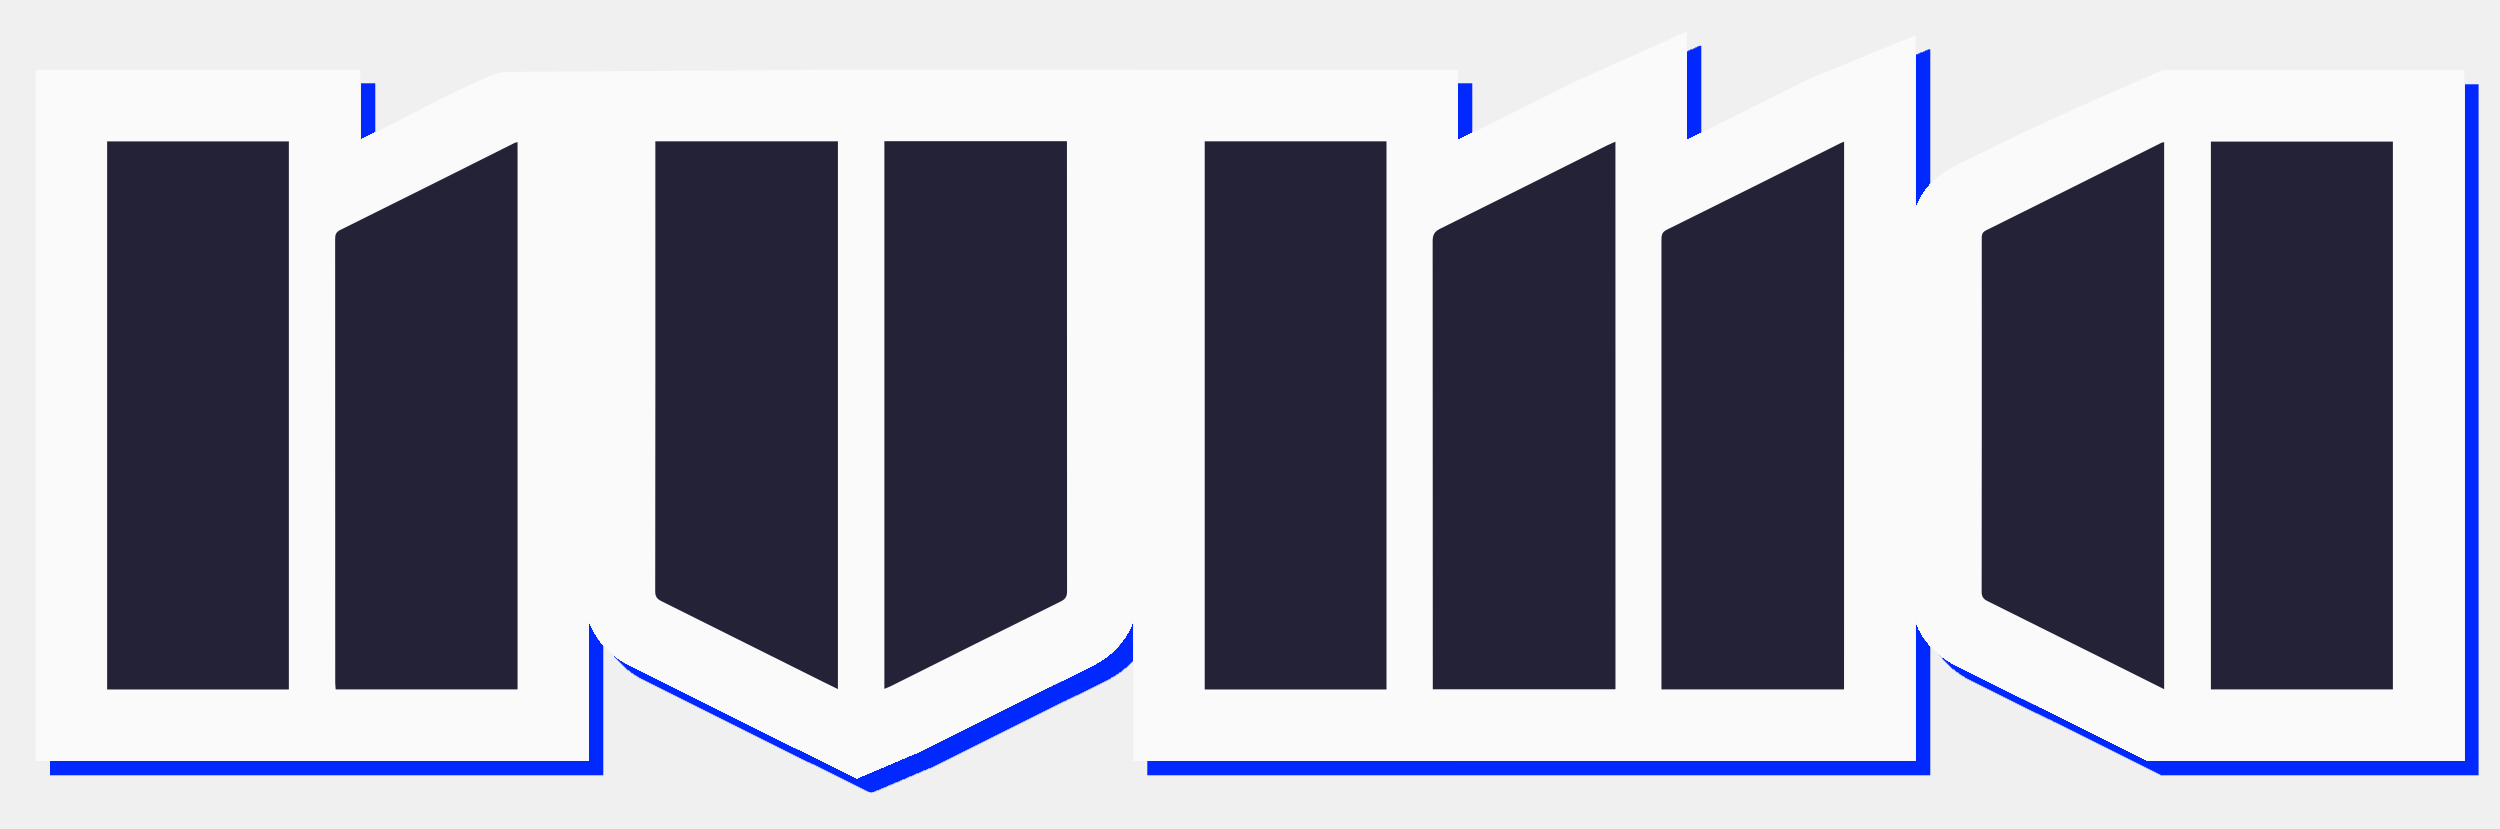
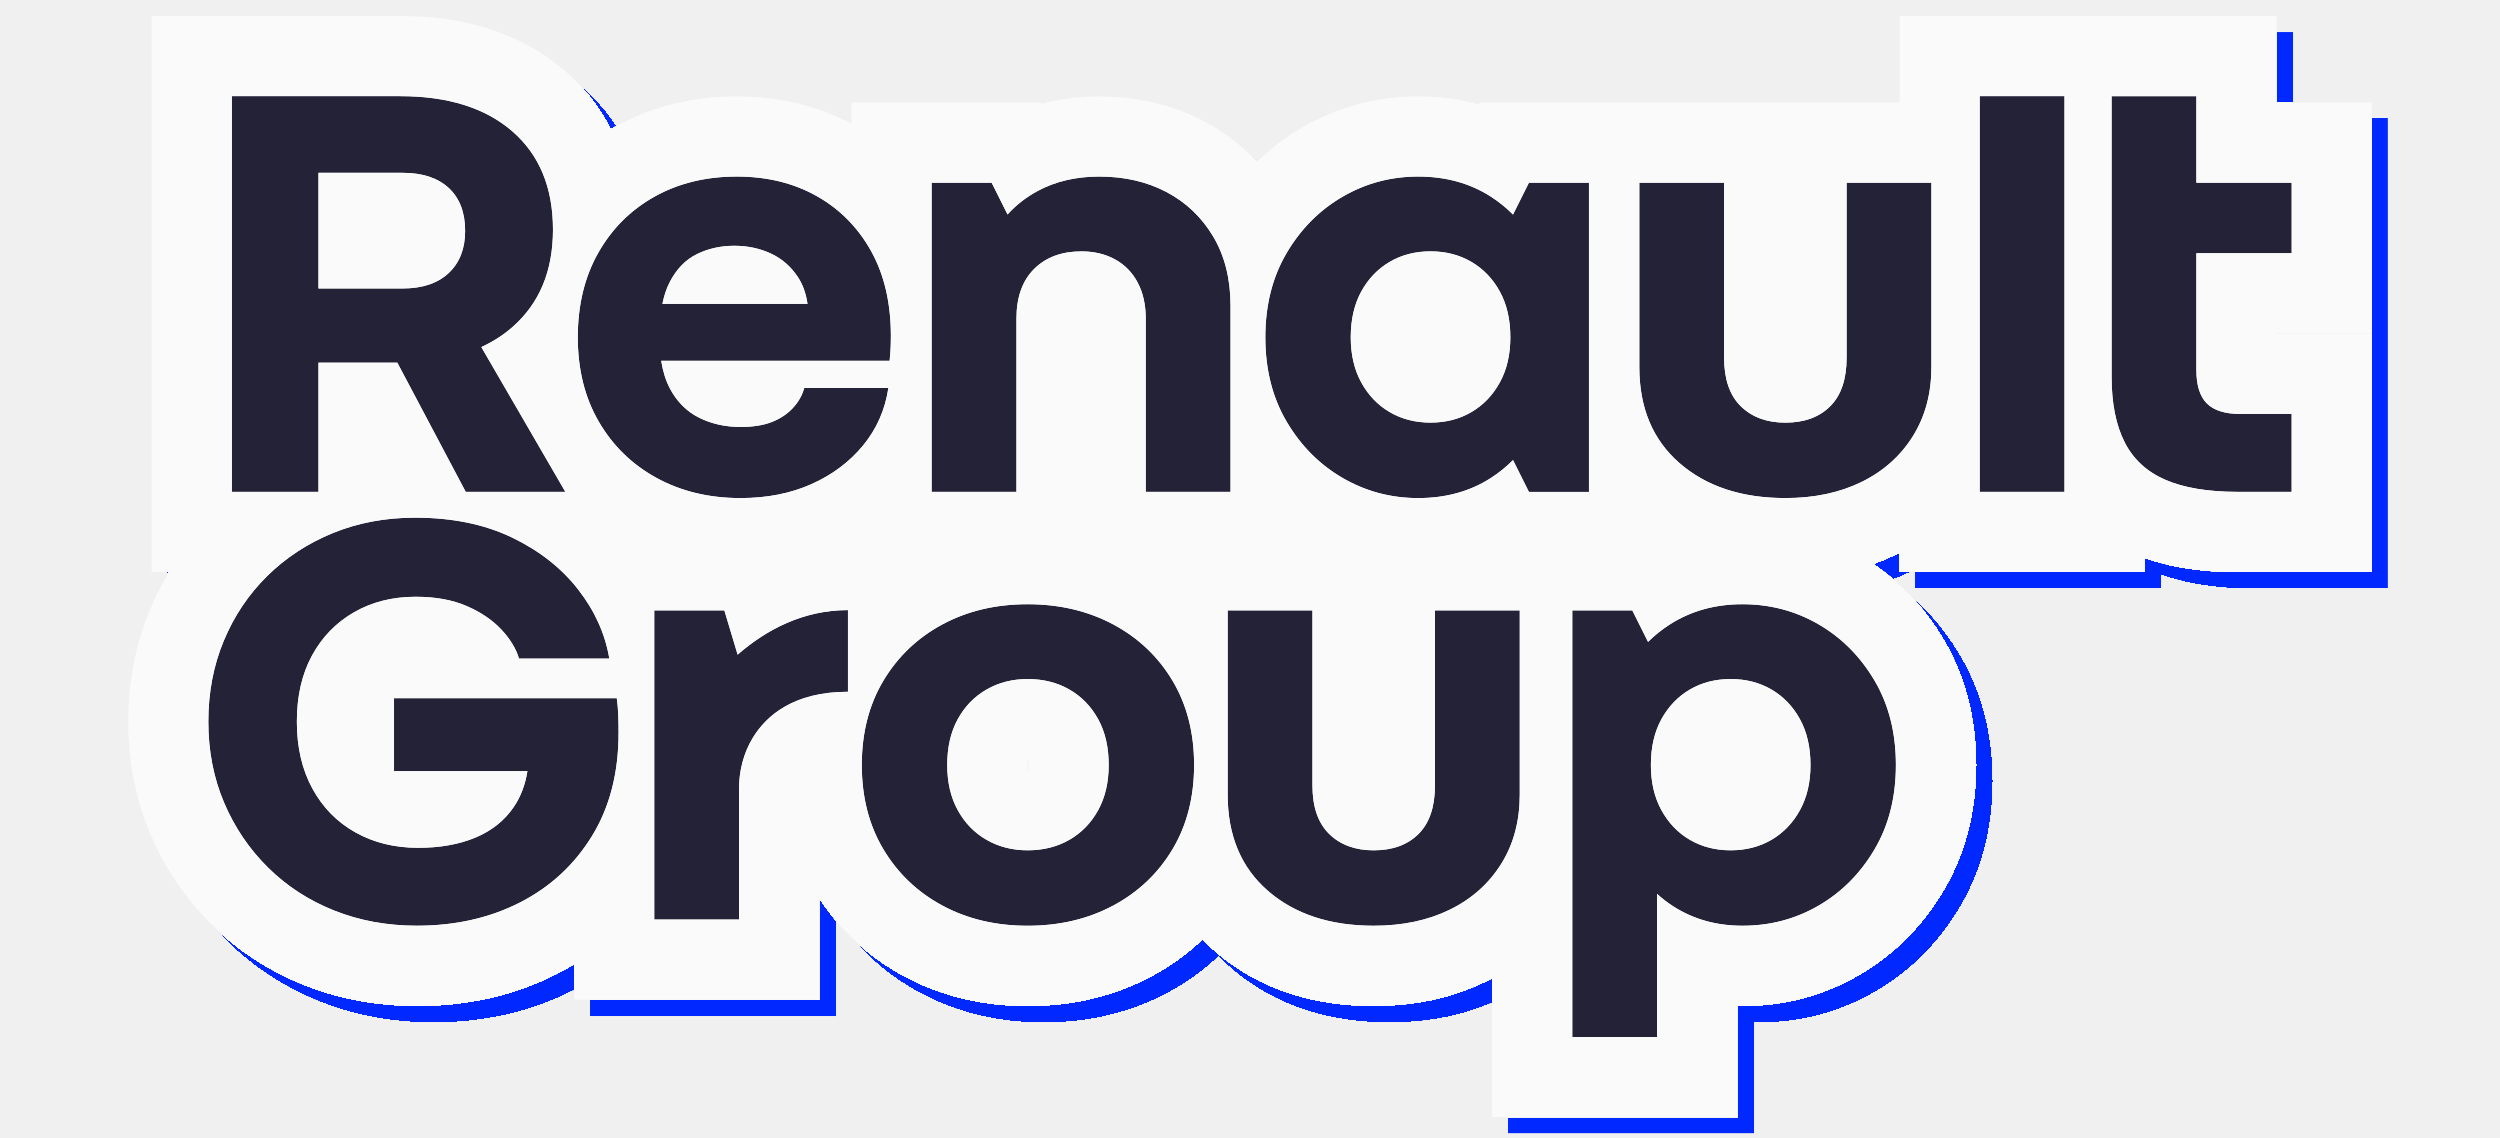
- <svg xmlns="http://www.w3.org/2000/svg" preserveAspectRatio="none" overflow="visible" style="display: block;" width="239.434" height="79.355" viewBox="0 0 239.434 79.355" fill="none">
+ <svg xmlns="http://www.w3.org/2000/svg" preserveAspectRatio="none" overflow="visible" style="display: block;" width="282.28" height="128.474" viewBox="0 0 282.28 128.474" fill="none">
  <g id="Client">
-     <g id="Union (Stroke)" filter="url(#filter0_d_4474_89742)">
-       <path d="M211.746 13.56V66.023H229.174V13.56H211.746ZM49.568 13.607C49.477 13.624 49.389 13.649 49.303 13.681C43.734 16.477 38.159 19.26 32.578 22.03C32.152 22.241 32.099 22.515 32.099 22.918C32.104 37.065 32.107 51.212 32.107 65.359C32.107 65.576 32.134 65.791 32.151 66.029H49.568V13.607ZM176.616 13.572C176.45 13.64 176.335 13.678 176.228 13.733C170.699 16.507 165.166 19.265 159.628 22.007C159.125 22.255 159.125 22.601 159.125 23.039V66.025H176.61L176.616 13.572ZM154.715 13.572C154.398 13.714 154.124 13.823 153.861 13.954C148.558 16.613 143.262 19.272 137.945 21.898C137.386 22.176 137.211 22.486 137.211 23.09C137.22 37.162 137.225 51.235 137.225 65.309V66.013H154.718L154.715 13.572ZM207.268 13.613C207.178 13.626 207.09 13.648 207.004 13.678C201.412 16.486 195.814 19.281 190.209 22.063C189.785 22.273 189.8 22.56 189.8 22.915C189.809 34.167 189.806 45.419 189.79 56.671C189.79 57.147 189.957 57.374 190.368 57.578C194.546 59.656 198.725 61.738 202.903 63.824L207.268 66.005V13.613ZM62.765 13.536L62.767 14.26C62.774 28.381 62.769 42.504 62.753 56.628C62.752 57.144 62.933 57.37 63.369 57.586C68.469 60.129 73.569 62.673 78.668 65.22C79.174 65.472 79.681 65.718 80.249 65.997V13.536H62.765ZM84.7 13.521V65.973C84.955 65.865 85.16 65.792 85.355 65.695C90.769 62.977 96.191 60.275 101.619 57.59C102.075 57.359 102.196 57.091 102.196 56.603C102.189 42.507 102.185 28.41 102.185 14.314V13.521H84.7ZM132.788 66.034V13.538H115.381V66.034H132.788ZM236.015 72.864H214.109H205.69L204.905 72.472L199.847 69.944C195.672 67.86 191.497 65.78 187.321 63.703C186.608 63.349 185.245 62.564 184.205 60.979C183.877 60.479 183.633 59.979 183.452 59.496L183.45 72.866H152.284V72.854H139.629V72.875H108.54V59.464C108.413 59.806 108.255 60.161 108.055 60.52C107.079 62.275 105.662 63.21 104.71 63.693L104.681 63.707L104.652 63.721C99.236 66.401 93.827 69.096 88.425 71.809L88.396 71.823C88.064 71.988 87.773 72.107 87.63 72.166C87.431 72.246 87.442 72.241 87.382 72.267L87.09 72.391L82.083 74.524L77.859 72.445L77.229 72.135C76.712 71.881 76.139 71.603 75.616 71.342L75.612 71.34C70.52 68.797 65.428 66.256 60.335 63.717C59.699 63.402 58.297 62.638 57.22 61.038C56.862 60.506 56.6 59.972 56.409 59.458V72.87H34.505V72.875H3.42V6.699H34.505V13.432C38.632 11.377 42.704 9.098 46.934 7.264C47.357 7.107 47.807 6.979 48.279 6.888L77.859 6.695V6.68H109.026V6.697H139.629V13.426C143.346 11.575 147.063 9.71 150.795 7.839L150.802 7.836C151.099 7.687 151.366 7.569 151.537 7.495C151.755 7.4 151.801 7.382 151.92 7.329L161.555 3.016V13.413C165.426 11.489 169.294 9.557 173.16 7.618C173.496 7.449 173.78 7.337 173.89 7.294C173.922 7.281 173.951 7.27 173.97 7.262C173.993 7.254 174.001 7.251 174.013 7.246C174.019 7.243 174.023 7.241 174.026 7.24L183.459 3.382L183.456 19.995C183.78 19.141 184.277 18.298 184.983 17.548C185.711 16.774 186.498 16.268 187.168 15.936L191.362 13.85C196.437 11.324 207.136 6.719 207.136 6.719H214.109H236.015V72.864ZM10.261 66.034H27.664V13.54H10.261V66.034Z" fill="#FAFAFA" />
+     <g id="Vector" filter="url(#filter0_d_4474_89957)">
+       <mask id="path-1-outside-1_4474_89957" maskUnits="userSpaceOnUse" x="13.523" y="0.857" width="255" height="126" fill="black">
+         <rect fill="white" x="13.523" y="0.857" width="255" height="126" />
+         <path d="M35.958 40.946H44.861L52.585 55.535H63.835L54.349 39.188C55.653 38.587 56.826 37.84 57.861 36.932C60.912 34.257 62.438 30.591 62.438 25.937C62.438 21.19 60.912 17.491 57.861 14.837C54.809 12.184 50.583 10.857 45.181 10.857H26.177V55.535H35.958V40.946ZM45.46 19.515C47.696 19.515 49.431 20.084 50.666 21.226C51.899 22.366 52.518 23.984 52.518 26.078C52.518 28.078 51.901 29.662 50.666 30.825C49.431 31.989 47.696 32.571 45.46 32.571H35.958V19.515H45.46ZM100.31 43.809H90.808C90.575 44.647 90.145 45.404 89.516 46.079C88.887 46.753 88.095 47.277 87.142 47.651C86.186 48.025 85.01 48.208 83.614 48.208C81.89 48.208 80.331 47.858 78.932 47.16C77.535 46.462 76.441 45.369 75.649 43.878C75.177 42.989 74.848 41.939 74.657 40.736H100.451C100.496 40.271 100.591 39.416 100.591 37.944C100.591 34.221 99.846 31.022 98.356 28.345C96.863 25.67 94.816 23.598 92.207 22.133C89.597 20.666 86.593 19.934 83.194 19.934C79.702 19.934 76.603 20.692 73.902 22.204C71.201 23.717 69.081 25.834 67.544 28.557C66.006 31.28 65.239 34.457 65.239 38.087C65.239 41.717 66.03 44.895 67.615 47.617C69.198 50.34 71.377 52.458 74.147 53.97C76.917 55.483 80.073 56.24 83.614 56.24C86.593 56.24 89.261 55.716 91.614 54.668C93.964 53.62 95.91 52.167 97.447 50.304C98.982 48.439 99.936 46.276 100.31 43.809ZM78.686 28.695C79.966 28.066 81.375 27.752 82.913 27.752C84.403 27.752 85.778 28.043 87.034 28.624C88.293 29.207 89.316 30.103 90.11 31.311C90.656 32.144 91.008 33.147 91.178 34.312H74.793C74.984 33.373 75.256 32.559 75.613 31.868C76.381 30.382 77.403 29.324 78.686 28.695ZM114.764 55.537H105.192V20.632H111.97L113.765 24.22C114.714 23.157 115.858 22.262 117.209 21.54C119.212 20.47 121.517 19.934 124.127 19.934C126.969 19.934 129.496 20.518 131.708 21.68C133.92 22.845 135.68 24.52 136.984 26.706C138.288 28.895 138.941 31.501 138.941 34.526V55.54H129.37V35.993C129.37 34.412 129.067 33.049 128.461 31.911C127.856 30.77 127.005 29.898 125.911 29.293C124.816 28.688 123.546 28.386 122.104 28.386C119.868 28.386 118.087 29.048 116.759 30.375C115.431 31.701 114.768 33.576 114.768 35.993V55.537H114.764ZM179.412 20.632H172.634L170.837 24.227C170.079 23.462 169.247 22.788 168.339 22.204C165.986 20.692 163.249 19.934 160.129 19.934C157.054 19.934 154.212 20.692 151.604 22.204C148.996 23.717 146.889 25.834 145.282 28.557C143.675 31.28 142.872 34.457 142.872 38.087C142.872 41.717 143.675 44.895 145.282 47.617C146.889 50.34 148.996 52.458 151.604 53.97C154.212 55.483 157.054 56.24 160.129 56.24C163.249 56.24 165.986 55.485 168.339 53.97C169.247 53.386 170.079 52.712 170.837 51.948L172.634 55.542H179.412V20.632ZM166.136 46.531C164.784 47.322 163.247 47.718 161.526 47.718C159.802 47.718 158.265 47.322 156.915 46.531C155.564 45.74 154.493 44.623 153.702 43.18C152.91 41.739 152.515 40.038 152.515 38.085C152.515 36.084 152.91 34.362 153.702 32.918C154.493 31.477 155.564 30.36 156.915 29.567C158.265 28.776 159.802 28.381 161.526 28.381C163.249 28.381 164.784 28.776 166.136 29.567C167.485 30.358 168.558 31.475 169.349 32.918C170.141 34.362 170.537 36.084 170.537 38.085C170.537 40.04 170.141 41.739 169.349 43.18C168.558 44.623 167.488 45.74 166.136 46.531ZM208.507 20.632H218.078V41.436C218.078 44.416 217.38 47.022 215.983 49.256C214.586 51.49 212.653 53.213 210.183 54.423C207.713 55.633 204.848 56.238 201.589 56.238C196.652 56.238 192.669 54.923 189.641 52.293C186.613 49.663 185.1 46.045 185.1 41.439V20.635H194.671V40.391C194.671 42.81 195.3 44.638 196.557 45.871C197.815 47.105 199.491 47.722 201.587 47.722C203.727 47.722 205.418 47.105 206.652 45.871C207.887 44.64 208.505 42.81 208.505 40.391V20.632H208.507ZM223.533 10.857H233.104V55.535H223.533V10.857ZM69.808 80.755C69.832 81.429 69.844 82.094 69.844 82.744C69.844 87.258 68.843 91.145 66.841 94.401C64.838 97.659 62.125 100.16 58.702 101.907C55.279 103.652 51.4 104.524 47.069 104.524C43.715 104.524 40.606 103.953 37.741 102.814C34.875 101.673 32.384 100.056 30.265 97.962C28.146 95.868 26.491 93.424 25.304 90.633C24.117 87.841 23.523 84.792 23.523 81.489C23.523 78.185 24.105 75.136 25.271 72.344C26.434 69.553 28.065 67.121 30.162 65.048C32.258 62.978 34.727 61.361 37.569 60.196C40.411 59.034 43.507 58.45 46.861 58.45C51.055 58.45 54.697 59.196 57.796 60.685C60.893 62.173 63.386 64.129 65.272 66.549C67.158 68.969 68.335 71.575 68.8 74.367H58.6C58.273 73.249 57.61 72.156 56.609 71.084C55.608 70.015 54.304 69.129 52.697 68.431C51.09 67.733 49.169 67.383 46.933 67.383C44.325 67.383 42.008 67.966 39.982 69.129C37.955 70.293 36.372 71.92 35.23 74.016C34.089 76.11 33.519 78.602 33.519 81.486C33.519 84.373 34.101 86.886 35.266 89.025C36.43 91.166 38.048 92.819 40.122 93.982C42.194 95.146 44.559 95.728 47.214 95.728C49.681 95.728 51.837 95.344 53.677 94.575C55.517 93.808 56.962 92.655 58.008 91.119C58.788 89.975 59.303 88.625 59.553 87.07H44.489V78.833H69.642C69.728 79.442 69.785 80.081 69.808 80.755ZM125.675 70.493C122.833 68.981 119.62 68.224 116.032 68.224C112.444 68.224 109.243 68.981 106.425 70.493C103.607 72.006 101.383 74.124 99.752 76.846C98.122 79.569 97.307 82.746 97.307 86.376C97.307 90.006 98.122 93.184 99.752 95.906C101.383 98.629 103.607 100.746 106.425 102.259C109.243 103.771 112.444 104.529 116.032 104.529C119.617 104.529 122.833 103.774 125.675 102.259C128.516 100.746 130.75 98.629 132.383 95.906C134.013 93.184 134.829 90.006 134.829 86.376C134.829 82.746 134.013 79.569 132.383 76.846C130.752 74.124 128.516 72.006 125.675 70.493ZM123.999 91.471C123.207 92.915 122.123 94.032 120.749 94.823C119.374 95.613 117.803 96.009 116.034 96.009C114.311 96.009 112.761 95.613 111.388 94.823C110.013 94.032 108.93 92.915 108.139 91.471C107.347 90.03 106.952 88.329 106.952 86.376C106.952 84.375 107.347 82.653 108.139 81.21C108.93 79.769 110.013 78.652 111.388 77.858C112.761 77.068 114.311 76.672 116.034 76.672C117.803 76.672 119.376 77.068 120.749 77.858C122.123 78.649 123.205 79.766 123.999 81.21C124.79 82.653 125.186 84.375 125.186 86.376C125.186 88.329 124.79 90.03 123.999 91.471ZM162.026 68.921H171.598V89.725C171.598 92.705 170.899 95.311 169.502 97.545C168.105 99.779 166.172 101.502 163.702 102.712C161.232 103.922 158.369 104.527 155.108 104.527C150.171 104.527 146.188 103.212 143.16 100.582C140.133 97.953 138.619 94.334 138.619 89.728V68.924H148.19V88.68C148.19 91.1 148.82 92.927 150.076 94.16C151.335 95.394 153.011 96.011 155.106 96.011C157.247 96.011 158.937 95.394 160.172 94.16C161.407 92.927 162.024 91.1 162.024 88.68V68.921H162.026ZM205.337 70.493C202.726 68.981 199.863 68.224 196.743 68.224C193.667 68.224 190.943 68.981 188.568 70.493C187.667 71.067 186.84 71.73 186.084 72.478L184.306 68.921H177.529V117.091H187.1V100.925C187.662 101.442 188.268 101.911 188.916 102.328C191.198 103.793 193.808 104.527 196.743 104.527C199.863 104.527 202.726 103.772 205.337 102.257C207.944 100.744 210.052 98.626 211.658 95.904C213.265 93.181 214.069 90.004 214.069 86.374C214.069 82.744 213.265 79.566 211.658 76.844C210.052 74.124 207.944 72.006 205.337 70.493ZM203.239 91.471C202.447 92.915 201.375 94.032 200.025 94.823C198.674 95.613 197.136 96.009 195.415 96.009C193.691 96.009 192.154 95.613 190.804 94.823C189.453 94.032 188.382 92.915 187.591 91.471C186.799 90.03 186.404 88.329 186.404 86.376C186.404 84.375 186.799 82.653 187.591 81.21C188.382 79.769 189.453 78.652 190.804 77.858C192.156 77.068 193.691 76.672 195.415 76.672C197.138 76.672 198.674 77.068 200.025 77.858C201.377 78.649 202.447 79.766 203.239 81.21C204.03 82.653 204.426 84.375 204.426 86.376C204.428 88.329 204.03 90.03 203.239 91.471ZM83.287 73.916C86.539 71.094 90.691 68.888 95.745 68.888V78.111C89.604 78.111 86.529 80.795 84.989 83.327C83.936 85.061 83.444 87.079 83.444 89.106V103.826H73.873V68.921H81.788L83.287 73.916ZM258.754 46.741V55.537H252.675C249.321 55.537 246.597 55.085 244.501 54.177C242.406 53.27 240.868 51.85 239.891 49.918C238.913 47.987 238.425 45.533 238.425 42.553V28.59V23.076V10.859H247.996V20.632H258.757V28.59H247.996V41.784C247.996 43.506 248.392 44.764 249.183 45.554C249.974 46.345 251.233 46.741 252.957 46.741H258.754Z" />
+       </mask>
+       <path d="M35.958 40.946H44.861L52.585 55.535H63.835L54.349 39.188C55.653 38.587 56.826 37.84 57.861 36.932C60.912 34.257 62.438 30.591 62.438 25.937C62.438 21.19 60.912 17.491 57.861 14.837C54.809 12.184 50.583 10.857 45.181 10.857H26.177V55.535H35.958V40.946ZM45.46 19.515C47.696 19.515 49.431 20.084 50.666 21.226C51.899 22.366 52.518 23.984 52.518 26.078C52.518 28.078 51.901 29.662 50.666 30.825C49.431 31.989 47.696 32.571 45.46 32.571H35.958V19.515H45.46ZM100.31 43.809H90.808C90.575 44.647 90.145 45.404 89.516 46.079C88.887 46.753 88.095 47.277 87.142 47.651C86.186 48.025 85.01 48.208 83.614 48.208C81.89 48.208 80.331 47.858 78.932 47.16C77.535 46.462 76.441 45.369 75.649 43.878C75.177 42.989 74.848 41.939 74.657 40.736H100.451C100.496 40.271 100.591 39.416 100.591 37.944C100.591 34.221 99.846 31.022 98.356 28.345C96.863 25.67 94.816 23.598 92.207 22.133C89.597 20.666 86.593 19.934 83.194 19.934C79.702 19.934 76.603 20.692 73.902 22.204C71.201 23.717 69.081 25.834 67.544 28.557C66.006 31.28 65.239 34.457 65.239 38.087C65.239 41.717 66.03 44.895 67.615 47.617C69.198 50.34 71.377 52.458 74.147 53.97C76.917 55.483 80.073 56.24 83.614 56.24C86.593 56.24 89.261 55.716 91.614 54.668C93.964 53.62 95.91 52.167 97.447 50.304C98.982 48.439 99.936 46.276 100.31 43.809ZM78.686 28.695C79.966 28.066 81.375 27.752 82.913 27.752C84.403 27.752 85.778 28.043 87.034 28.624C88.293 29.207 89.316 30.103 90.11 31.311C90.656 32.144 91.008 33.147 91.178 34.312H74.793C74.984 33.373 75.256 32.559 75.613 31.868C76.381 30.382 77.403 29.324 78.686 28.695ZM114.764 55.537H105.192V20.632H111.97L113.765 24.22C114.714 23.157 115.858 22.262 117.209 21.54C119.212 20.47 121.517 19.934 124.127 19.934C126.969 19.934 129.496 20.518 131.708 21.68C133.92 22.845 135.68 24.52 136.984 26.706C138.288 28.895 138.941 31.501 138.941 34.526V55.54H129.37V35.993C129.37 34.412 129.067 33.049 128.461 31.911C127.856 30.77 127.005 29.898 125.911 29.293C124.816 28.688 123.546 28.386 122.104 28.386C119.868 28.386 118.087 29.048 116.759 30.375C115.431 31.701 114.768 33.576 114.768 35.993V55.537H114.764ZM179.412 20.632H172.634L170.837 24.227C170.079 23.462 169.247 22.788 168.339 22.204C165.986 20.692 163.249 19.934 160.129 19.934C157.054 19.934 154.212 20.692 151.604 22.204C148.996 23.717 146.889 25.834 145.282 28.557C143.675 31.28 142.872 34.457 142.872 38.087C142.872 41.717 143.675 44.895 145.282 47.617C146.889 50.34 148.996 52.458 151.604 53.97C154.212 55.483 157.054 56.24 160.129 56.24C163.249 56.24 165.986 55.485 168.339 53.97C169.247 53.386 170.079 52.712 170.837 51.948L172.634 55.542H179.412V20.632ZM166.136 46.531C164.784 47.322 163.247 47.718 161.526 47.718C159.802 47.718 158.265 47.322 156.915 46.531C155.564 45.74 154.493 44.623 153.702 43.18C152.91 41.739 152.515 40.038 152.515 38.085C152.515 36.084 152.91 34.362 153.702 32.918C154.493 31.477 155.564 30.36 156.915 29.567C158.265 28.776 159.802 28.381 161.526 28.381C163.249 28.381 164.784 28.776 166.136 29.567C167.485 30.358 168.558 31.475 169.349 32.918C170.141 34.362 170.537 36.084 170.537 38.085C170.537 40.04 170.141 41.739 169.349 43.18C168.558 44.623 167.488 45.74 166.136 46.531ZM208.507 20.632H218.078V41.436C218.078 44.416 217.38 47.022 215.983 49.256C214.586 51.49 212.653 53.213 210.183 54.423C207.713 55.633 204.848 56.238 201.589 56.238C196.652 56.238 192.669 54.923 189.641 52.293C186.613 49.663 185.1 46.045 185.1 41.439V20.635H194.671V40.391C194.671 42.81 195.3 44.638 196.557 45.871C197.815 47.105 199.491 47.722 201.587 47.722C203.727 47.722 205.418 47.105 206.652 45.871C207.887 44.64 208.505 42.81 208.505 40.391V20.632H208.507ZM223.533 10.857H233.104V55.535H223.533V10.857ZM69.808 80.755C69.832 81.429 69.844 82.094 69.844 82.744C69.844 87.258 68.843 91.145 66.841 94.401C64.838 97.659 62.125 100.16 58.702 101.907C55.279 103.652 51.4 104.524 47.069 104.524C43.715 104.524 40.606 103.953 37.741 102.814C34.875 101.673 32.384 100.056 30.265 97.962C28.146 95.868 26.491 93.424 25.304 90.633C24.117 87.841 23.523 84.792 23.523 81.489C23.523 78.185 24.105 75.136 25.271 72.344C26.434 69.553 28.065 67.121 30.162 65.048C32.258 62.978 34.727 61.361 37.569 60.196C40.411 59.034 43.507 58.45 46.861 58.45C51.055 58.45 54.697 59.196 57.796 60.685C60.893 62.173 63.386 64.129 65.272 66.549C67.158 68.969 68.335 71.575 68.8 74.367H58.6C58.273 73.249 57.61 72.156 56.609 71.084C55.608 70.015 54.304 69.129 52.697 68.431C51.09 67.733 49.169 67.383 46.933 67.383C44.325 67.383 42.008 67.966 39.982 69.129C37.955 70.293 36.372 71.92 35.23 74.016C34.089 76.11 33.519 78.602 33.519 81.486C33.519 84.373 34.101 86.886 35.266 89.025C36.43 91.166 38.048 92.819 40.122 93.982C42.194 95.146 44.559 95.728 47.214 95.728C49.681 95.728 51.837 95.344 53.677 94.575C55.517 93.808 56.962 92.655 58.008 91.119C58.788 89.975 59.303 88.625 59.553 87.07H44.489V78.833H69.642C69.728 79.442 69.785 80.081 69.808 80.755ZM125.675 70.493C122.833 68.981 119.62 68.224 116.032 68.224C112.444 68.224 109.243 68.981 106.425 70.493C103.607 72.006 101.383 74.124 99.752 76.846C98.122 79.569 97.307 82.746 97.307 86.376C97.307 90.006 98.122 93.184 99.752 95.906C101.383 98.629 103.607 100.746 106.425 102.259C109.243 103.771 112.444 104.529 116.032 104.529C119.617 104.529 122.833 103.774 125.675 102.259C128.516 100.746 130.75 98.629 132.383 95.906C134.013 93.184 134.829 90.006 134.829 86.376C134.829 82.746 134.013 79.569 132.383 76.846C130.752 74.124 128.516 72.006 125.675 70.493ZM123.999 91.471C123.207 92.915 122.123 94.032 120.749 94.823C119.374 95.613 117.803 96.009 116.034 96.009C114.311 96.009 112.761 95.613 111.388 94.823C110.013 94.032 108.93 92.915 108.139 91.471C107.347 90.03 106.952 88.329 106.952 86.376C106.952 84.375 107.347 82.653 108.139 81.21C108.93 79.769 110.013 78.652 111.388 77.858C112.761 77.068 114.311 76.672 116.034 76.672C117.803 76.672 119.376 77.068 120.749 77.858C122.123 78.649 123.205 79.766 123.999 81.21C124.79 82.653 125.186 84.375 125.186 86.376C125.186 88.329 124.79 90.03 123.999 91.471ZM162.026 68.921H171.598V89.725C171.598 92.705 170.899 95.311 169.502 97.545C168.105 99.779 166.172 101.502 163.702 102.712C161.232 103.922 158.369 104.527 155.108 104.527C150.171 104.527 146.188 103.212 143.16 100.582C140.133 97.953 138.619 94.334 138.619 89.728V68.924H148.19V88.68C148.19 91.1 148.82 92.927 150.076 94.16C151.335 95.394 153.011 96.011 155.106 96.011C157.247 96.011 158.937 95.394 160.172 94.16C161.407 92.927 162.024 91.1 162.024 88.68V68.921H162.026ZM205.337 70.493C202.726 68.981 199.863 68.224 196.743 68.224C193.667 68.224 190.943 68.981 188.568 70.493C187.667 71.067 186.84 71.73 186.084 72.478L184.306 68.921H177.529V117.091H187.1V100.925C187.662 101.442 188.268 101.911 188.916 102.328C191.198 103.793 193.808 104.527 196.743 104.527C199.863 104.527 202.726 103.772 205.337 102.257C207.944 100.744 210.052 98.626 211.658 95.904C213.265 93.181 214.069 90.004 214.069 86.374C214.069 82.744 213.265 79.566 211.658 76.844C210.052 74.124 207.944 72.006 205.337 70.493ZM203.239 91.471C202.447 92.915 201.375 94.032 200.025 94.823C198.674 95.613 197.136 96.009 195.415 96.009C193.691 96.009 192.154 95.613 190.804 94.823C189.453 94.032 188.382 92.915 187.591 91.471C186.799 90.03 186.404 88.329 186.404 86.376C186.404 84.375 186.799 82.653 187.591 81.21C188.382 79.769 189.453 78.652 190.804 77.858C192.156 77.068 193.691 76.672 195.415 76.672C197.138 76.672 198.674 77.068 200.025 77.858C201.377 78.649 202.447 79.766 203.239 81.21C204.03 82.653 204.426 84.375 204.426 86.376C204.428 88.329 204.03 90.03 203.239 91.471ZM83.287 73.916C86.539 71.094 90.691 68.888 95.745 68.888V78.111C89.604 78.111 86.529 80.795 84.989 83.327C83.936 85.061 83.444 87.079 83.444 89.106V103.826H73.873V68.921H81.788L83.287 73.916ZM258.754 46.741V55.537H252.675C249.321 55.537 246.597 55.085 244.501 54.177C242.406 53.27 240.868 51.85 239.891 49.918C238.913 47.987 238.425 45.533 238.425 42.553V28.59V23.076V10.859H247.996V20.632H258.757V28.59H247.996V41.784C247.996 43.506 248.392 44.764 249.183 45.554C249.974 46.345 251.233 46.741 252.957 46.741H258.754Z" fill="#242237" />
+       <path d="M35.958 40.946H44.861L52.585 55.535H63.835L54.349 39.188C55.653 38.587 56.826 37.84 57.861 36.932C60.912 34.257 62.438 30.591 62.438 25.937C62.438 21.19 60.912 17.491 57.861 14.837C54.809 12.184 50.583 10.857 45.181 10.857H26.177V55.535H35.958V40.946ZM45.46 19.515C47.696 19.515 49.431 20.084 50.666 21.226C51.899 22.366 52.518 23.984 52.518 26.078C52.518 28.078 51.901 29.662 50.666 30.825C49.431 31.989 47.696 32.571 45.46 32.571H35.958V19.515H45.46ZM100.31 43.809H90.808C90.575 44.647 90.145 45.404 89.516 46.079C88.887 46.753 88.095 47.277 87.142 47.651C86.186 48.025 85.01 48.208 83.614 48.208C81.89 48.208 80.331 47.858 78.932 47.16C77.535 46.462 76.441 45.369 75.649 43.878C75.177 42.989 74.848 41.939 74.657 40.736H100.451C100.496 40.271 100.591 39.416 100.591 37.944C100.591 34.221 99.846 31.022 98.356 28.345C96.863 25.67 94.816 23.598 92.207 22.133C89.597 20.666 86.593 19.934 83.194 19.934C79.702 19.934 76.603 20.692 73.902 22.204C71.201 23.717 69.081 25.834 67.544 28.557C66.006 31.28 65.239 34.457 65.239 38.087C65.239 41.717 66.03 44.895 67.615 47.617C69.198 50.34 71.377 52.458 74.147 53.97C76.917 55.483 80.073 56.24 83.614 56.24C86.593 56.24 89.261 55.716 91.614 54.668C93.964 53.62 95.91 52.167 97.447 50.304C98.982 48.439 99.936 46.276 100.31 43.809ZM78.686 28.695C79.966 28.066 81.375 27.752 82.913 27.752C84.403 27.752 85.778 28.043 87.034 28.624C88.293 29.207 89.316 30.103 90.11 31.311C90.656 32.144 91.008 33.147 91.178 34.312H74.793C74.984 33.373 75.256 32.559 75.613 31.868C76.381 30.382 77.403 29.324 78.686 28.695ZM114.764 55.537H105.192V20.632H111.97L113.765 24.22C114.714 23.157 115.858 22.262 117.209 21.54C119.212 20.47 121.517 19.934 124.127 19.934C126.969 19.934 129.496 20.518 131.708 21.68C133.92 22.845 135.68 24.52 136.984 26.706C138.288 28.895 138.941 31.501 138.941 34.526V55.54H129.37V35.993C129.37 34.412 129.067 33.049 128.461 31.911C127.856 30.77 127.005 29.898 125.911 29.293C124.816 28.688 123.546 28.386 122.104 28.386C119.868 28.386 118.087 29.048 116.759 30.375C115.431 31.701 114.768 33.576 114.768 35.993V55.537H114.764ZM179.412 20.632H172.634L170.837 24.227C170.079 23.462 169.247 22.788 168.339 22.204C165.986 20.692 163.249 19.934 160.129 19.934C157.054 19.934 154.212 20.692 151.604 22.204C148.996 23.717 146.889 25.834 145.282 28.557C143.675 31.28 142.872 34.457 142.872 38.087C142.872 41.717 143.675 44.895 145.282 47.617C146.889 50.34 148.996 52.458 151.604 53.97C154.212 55.483 157.054 56.24 160.129 56.24C163.249 56.24 165.986 55.485 168.339 53.97C169.247 53.386 170.079 52.712 170.837 51.948L172.634 55.542H179.412V20.632ZM166.136 46.531C164.784 47.322 163.247 47.718 161.526 47.718C159.802 47.718 158.265 47.322 156.915 46.531C155.564 45.74 154.493 44.623 153.702 43.18C152.91 41.739 152.515 40.038 152.515 38.085C152.515 36.084 152.91 34.362 153.702 32.918C154.493 31.477 155.564 30.36 156.915 29.567C158.265 28.776 159.802 28.381 161.526 28.381C163.249 28.381 164.784 28.776 166.136 29.567C167.485 30.358 168.558 31.475 169.349 32.918C170.141 34.362 170.537 36.084 170.537 38.085C170.537 40.04 170.141 41.739 169.349 43.18C168.558 44.623 167.488 45.74 166.136 46.531ZM208.507 20.632H218.078V41.436C218.078 44.416 217.38 47.022 215.983 49.256C214.586 51.49 212.653 53.213 210.183 54.423C207.713 55.633 204.848 56.238 201.589 56.238C196.652 56.238 192.669 54.923 189.641 52.293C186.613 49.663 185.1 46.045 185.1 41.439V20.635H194.671V40.391C194.671 42.81 195.3 44.638 196.557 45.871C197.815 47.105 199.491 47.722 201.587 47.722C203.727 47.722 205.418 47.105 206.652 45.871C207.887 44.64 208.505 42.81 208.505 40.391V20.632H208.507ZM223.533 10.857H233.104V55.535H223.533V10.857ZM69.808 80.755C69.832 81.429 69.844 82.094 69.844 82.744C69.844 87.258 68.843 91.145 66.841 94.401C64.838 97.659 62.125 100.16 58.702 101.907C55.279 103.652 51.4 104.524 47.069 104.524C43.715 104.524 40.606 103.953 37.741 102.814C34.875 101.673 32.384 100.056 30.265 97.962C28.146 95.868 26.491 93.424 25.304 90.633C24.117 87.841 23.523 84.792 23.523 81.489C23.523 78.185 24.105 75.136 25.271 72.344C26.434 69.553 28.065 67.121 30.162 65.048C32.258 62.978 34.727 61.361 37.569 60.196C40.411 59.034 43.507 58.45 46.861 58.45C51.055 58.45 54.697 59.196 57.796 60.685C60.893 62.173 63.386 64.129 65.272 66.549C67.158 68.969 68.335 71.575 68.8 74.367H58.6C58.273 73.249 57.61 72.156 56.609 71.084C55.608 70.015 54.304 69.129 52.697 68.431C51.09 67.733 49.169 67.383 46.933 67.383C44.325 67.383 42.008 67.966 39.982 69.129C37.955 70.293 36.372 71.92 35.23 74.016C34.089 76.11 33.519 78.602 33.519 81.486C33.519 84.373 34.101 86.886 35.266 89.025C36.43 91.166 38.048 92.819 40.122 93.982C42.194 95.146 44.559 95.728 47.214 95.728C49.681 95.728 51.837 95.344 53.677 94.575C55.517 93.808 56.962 92.655 58.008 91.119C58.788 89.975 59.303 88.625 59.553 87.07H44.489V78.833H69.642C69.728 79.442 69.785 80.081 69.808 80.755ZM125.675 70.493C122.833 68.981 119.62 68.224 116.032 68.224C112.444 68.224 109.243 68.981 106.425 70.493C103.607 72.006 101.383 74.124 99.752 76.846C98.122 79.569 97.307 82.746 97.307 86.376C97.307 90.006 98.122 93.184 99.752 95.906C101.383 98.629 103.607 100.746 106.425 102.259C109.243 103.771 112.444 104.529 116.032 104.529C119.617 104.529 122.833 103.774 125.675 102.259C128.516 100.746 130.75 98.629 132.383 95.906C134.013 93.184 134.829 90.006 134.829 86.376C134.829 82.746 134.013 79.569 132.383 76.846C130.752 74.124 128.516 72.006 125.675 70.493ZM123.999 91.471C123.207 92.915 122.123 94.032 120.749 94.823C119.374 95.613 117.803 96.009 116.034 96.009C114.311 96.009 112.761 95.613 111.388 94.823C110.013 94.032 108.93 92.915 108.139 91.471C107.347 90.03 106.952 88.329 106.952 86.376C106.952 84.375 107.347 82.653 108.139 81.21C108.93 79.769 110.013 78.652 111.388 77.858C112.761 77.068 114.311 76.672 116.034 76.672C117.803 76.672 119.376 77.068 120.749 77.858C122.123 78.649 123.205 79.766 123.999 81.21C124.79 82.653 125.186 84.375 125.186 86.376C125.186 88.329 124.79 90.03 123.999 91.471ZM162.026 68.921H171.598V89.725C171.598 92.705 170.899 95.311 169.502 97.545C168.105 99.779 166.172 101.502 163.702 102.712C161.232 103.922 158.369 104.527 155.108 104.527C150.171 104.527 146.188 103.212 143.16 100.582C140.133 97.953 138.619 94.334 138.619 89.728V68.924H148.19V88.68C148.19 91.1 148.82 92.927 150.076 94.16C151.335 95.394 153.011 96.011 155.106 96.011C157.247 96.011 158.937 95.394 160.172 94.16C161.407 92.927 162.024 91.1 162.024 88.68V68.921H162.026ZM205.337 70.493C202.726 68.981 199.863 68.224 196.743 68.224C193.667 68.224 190.943 68.981 188.568 70.493C187.667 71.067 186.84 71.73 186.084 72.478L184.306 68.921H177.529V117.091H187.1V100.925C187.662 101.442 188.268 101.911 188.916 102.328C191.198 103.793 193.808 104.527 196.743 104.527C199.863 104.527 202.726 103.772 205.337 102.257C207.944 100.744 210.052 98.626 211.658 95.904C213.265 93.181 214.069 90.004 214.069 86.374C214.069 82.744 213.265 79.566 211.658 76.844C210.052 74.124 207.944 72.006 205.337 70.493ZM203.239 91.471C202.447 92.915 201.375 94.032 200.025 94.823C198.674 95.613 197.136 96.009 195.415 96.009C193.691 96.009 192.154 95.613 190.804 94.823C189.453 94.032 188.382 92.915 187.591 91.471C186.799 90.03 186.404 88.329 186.404 86.376C186.404 84.375 186.799 82.653 187.591 81.21C188.382 79.769 189.453 78.652 190.804 77.858C192.156 77.068 193.691 76.672 195.415 76.672C197.138 76.672 198.674 77.068 200.025 77.858C201.377 78.649 202.447 79.766 203.239 81.21C204.03 82.653 204.426 84.375 204.426 86.376C204.428 88.329 204.03 90.03 203.239 91.471ZM83.287 73.916C86.539 71.094 90.691 68.888 95.745 68.888V78.111C89.604 78.111 86.529 80.795 84.989 83.327C83.936 85.061 83.444 87.079 83.444 89.106V103.826H73.873V68.921H81.788L83.287 73.916ZM258.754 46.741V55.537H252.675C249.321 55.537 246.597 55.085 244.501 54.177C242.406 53.27 240.868 51.85 239.891 49.918C238.913 47.987 238.425 45.533 238.425 42.553V28.59V23.076V10.859H247.996V20.632H258.757V28.59H247.996V41.784C247.996 43.506 248.392 44.764 249.183 45.554C249.974 46.345 251.233 46.741 252.957 46.741H258.754Z" stroke="#FAFAFA" stroke-width="18.095" mask="url(#path-1-outside-1_4474_89957)" />
    </g>
-     <path id="Union" d="M27.664 66.034H10.261V13.54H27.664V66.034ZM132.788 66.034H115.381V13.538H132.788V66.034ZM49.568 66.029H32.151C32.134 65.791 32.107 65.576 32.107 65.359C32.107 51.212 32.104 37.065 32.099 22.918C32.099 22.515 32.152 22.241 32.578 22.03C38.159 19.26 43.734 16.477 49.303 13.681C49.389 13.649 49.477 13.624 49.568 13.607V66.029ZM176.61 66.025H159.125V23.039C159.125 22.601 159.125 22.255 159.628 22.007C165.166 19.265 170.699 16.507 176.228 13.733C176.335 13.678 176.45 13.64 176.616 13.572L176.61 66.025ZM229.174 66.023H211.746V13.56H229.174V66.023ZM154.718 66.013H137.225V65.309C137.225 51.235 137.22 37.162 137.211 23.09C137.211 22.486 137.386 22.176 137.945 21.898C143.262 19.272 148.558 16.613 153.861 13.954C154.124 13.823 154.398 13.714 154.715 13.572L154.718 66.013ZM207.268 66.005L202.903 63.824C198.725 61.738 194.546 59.656 190.368 57.578C189.957 57.374 189.79 57.147 189.79 56.671C189.806 45.419 189.809 34.167 189.8 22.915C189.8 22.56 189.785 22.273 190.209 22.063C195.814 19.281 201.412 16.486 207.004 13.678C207.09 13.648 207.178 13.626 207.268 13.613V66.005ZM80.249 65.997C79.681 65.718 79.174 65.472 78.668 65.22C73.569 62.673 68.469 60.129 63.369 57.586C62.933 57.37 62.752 57.144 62.753 56.628C62.769 42.504 62.774 28.381 62.767 14.26L62.765 13.536H80.249V65.997ZM102.185 14.314C102.185 28.41 102.189 42.507 102.196 56.603C102.196 57.091 102.075 57.359 101.619 57.59C96.191 60.275 90.769 62.977 85.355 65.695C85.16 65.792 84.955 65.865 84.7 65.973V13.521H102.185V14.314Z" fill="#242237" />
  </g>
  <defs>
-     <filter id="filter0_d_4474_89742" x="3.42" y="3.016" width="233.963" height="72.876" filterUnits="userSpaceOnUse" color-interpolation-filters="sRGB">
+     <filter id="filter0_d_4474_89957" x="14.476" y="1.809" width="255.138" height="126.139" filterUnits="userSpaceOnUse" color-interpolation-filters="sRGB">
      <feFlood flood-opacity="0" result="BackgroundImageFix" />
      <feColorMatrix in="SourceAlpha" type="matrix" values="0 0 0 0 0 0 0 0 0 0 0 0 0 0 0 0 0 0 127 0" result="hardAlpha" />
-       <feOffset dx="1.368" dy="1.368" />
+       <feOffset dx="1.809" dy="1.809" />
      <feComposite in2="hardAlpha" operator="out" />
      <feColorMatrix type="matrix" values="0 0 0 0 0 0 0 0 0 0.157 0 0 0 0 1 0 0 0 1 0" />
-       <feBlend mode="normal" in2="BackgroundImageFix" result="effect1_dropShadow_4474_89742" />
-       <feBlend mode="normal" in="SourceGraphic" in2="effect1_dropShadow_4474_89742" result="shape" />
+       <feBlend mode="normal" in2="BackgroundImageFix" result="effect1_dropShadow_4474_89957" />
+       <feBlend mode="normal" in="SourceGraphic" in2="effect1_dropShadow_4474_89957" result="shape" />
    </filter>
  </defs>
</svg>
